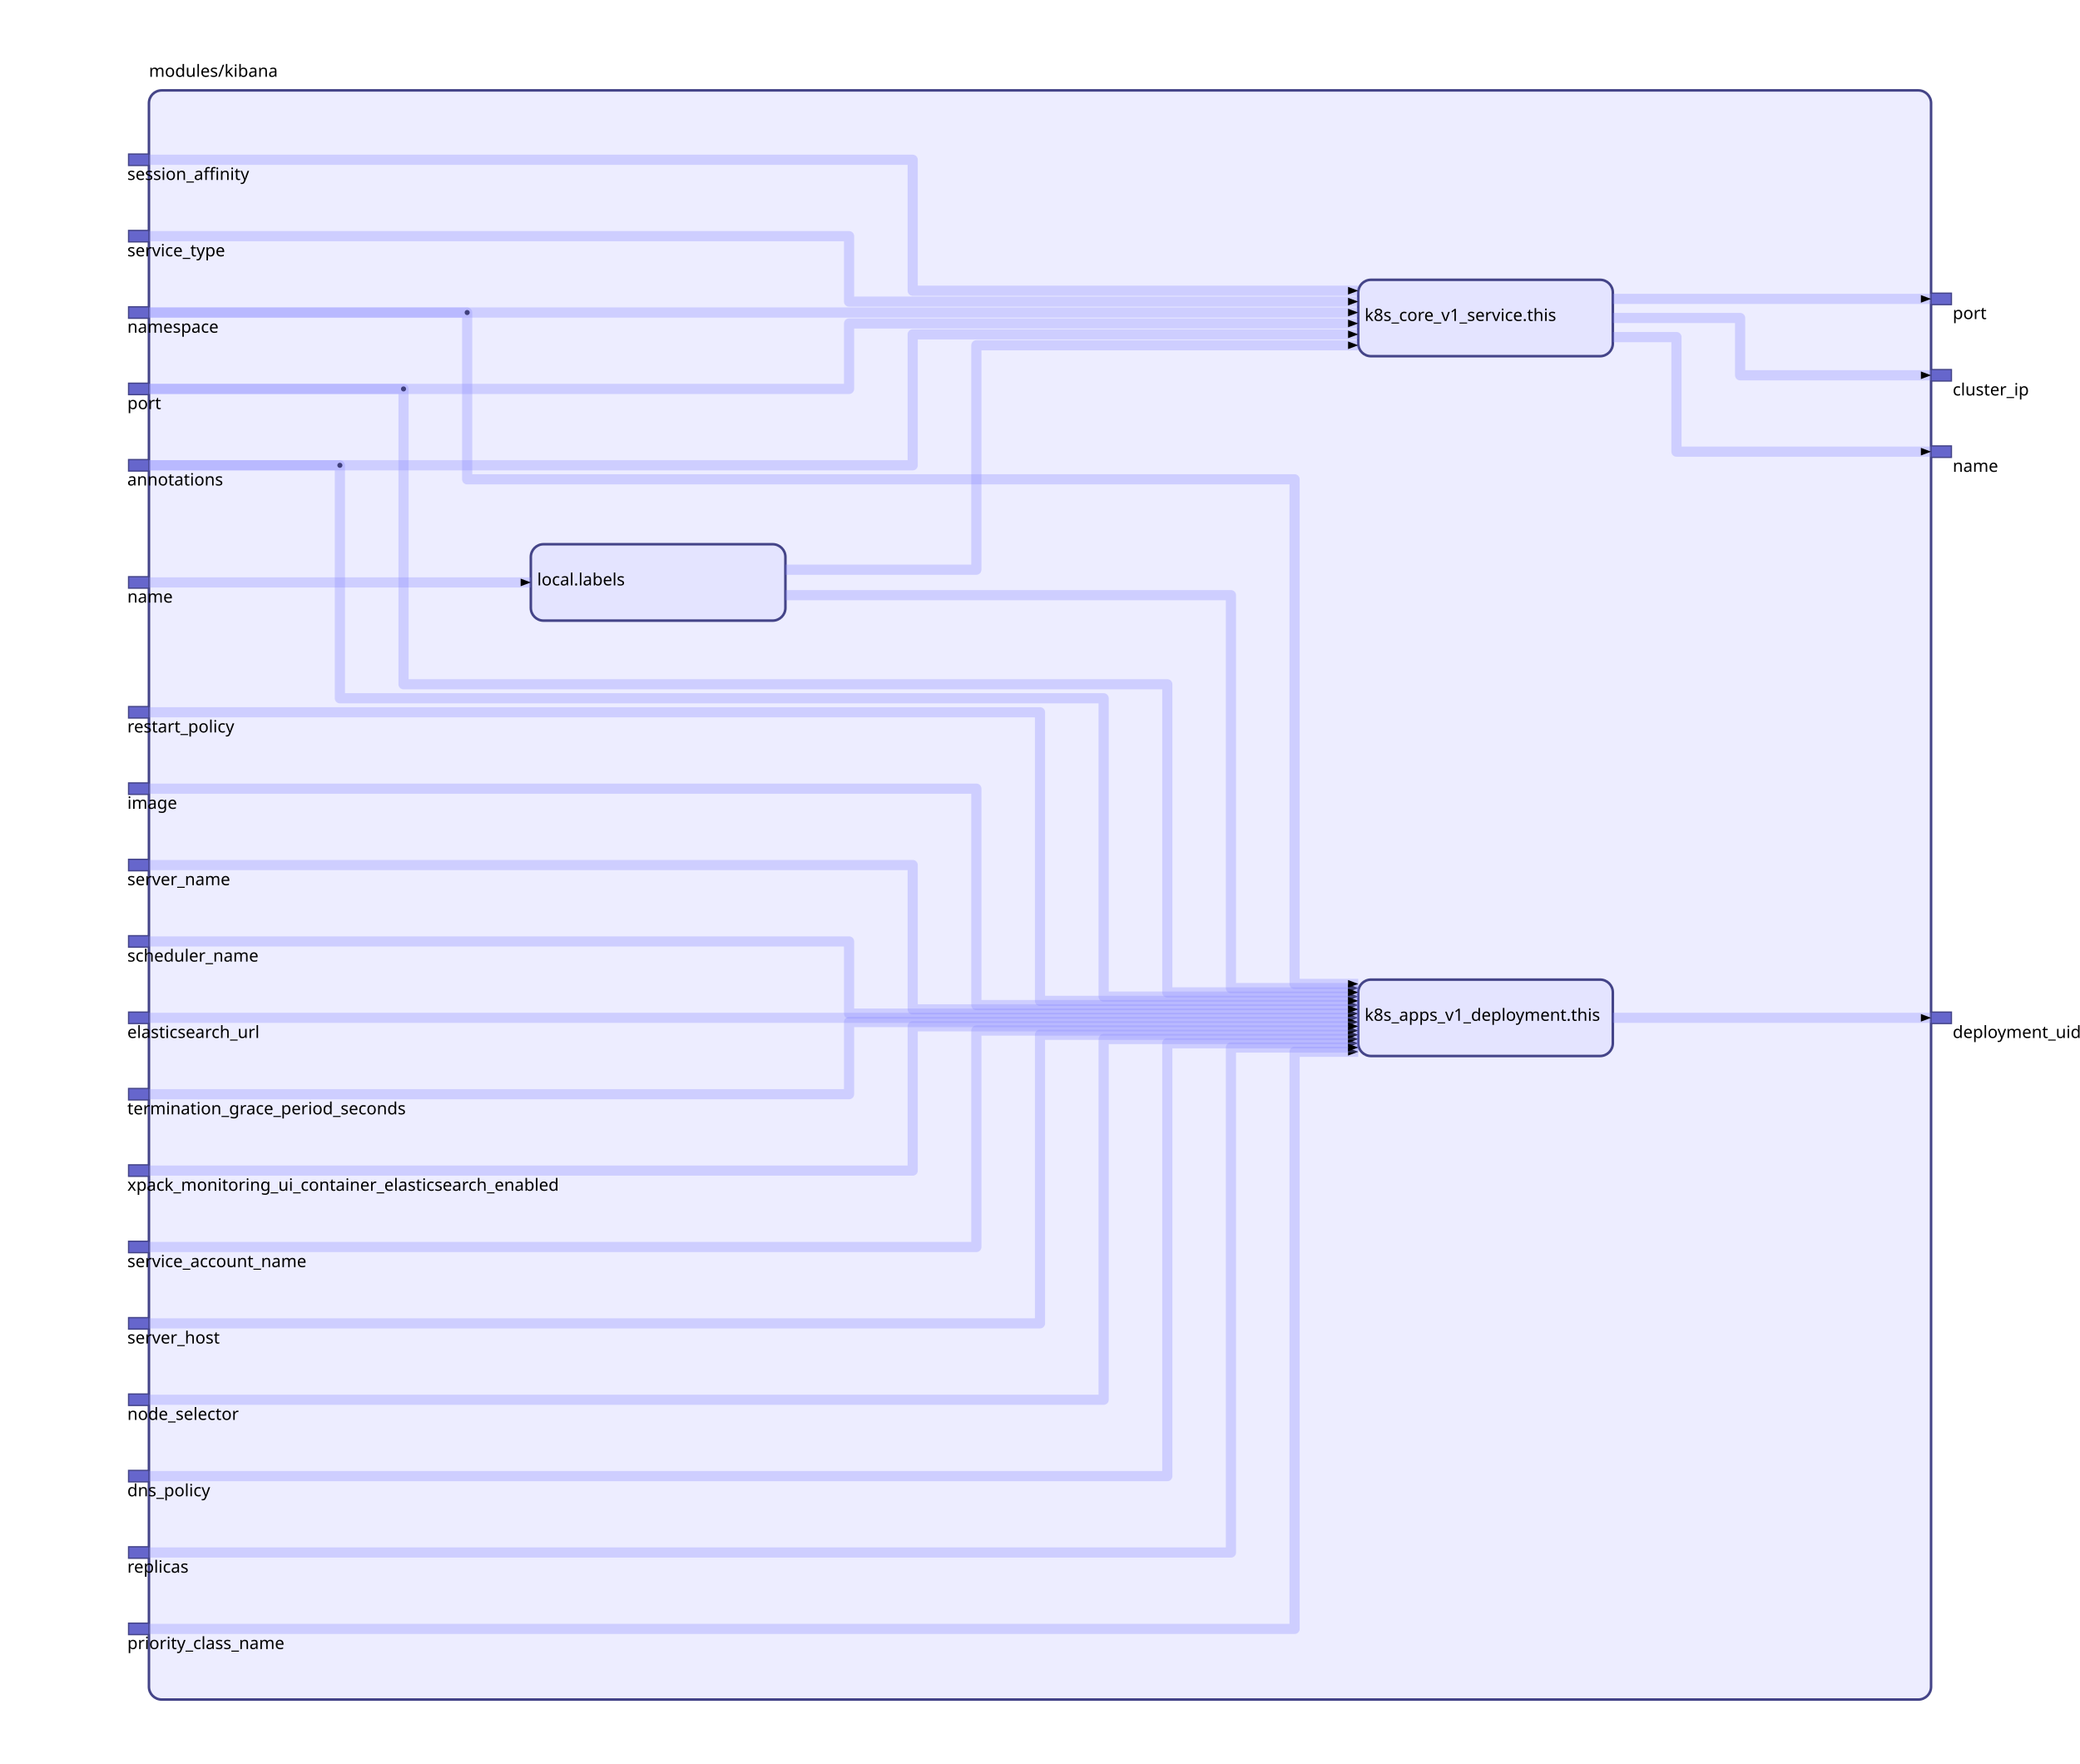
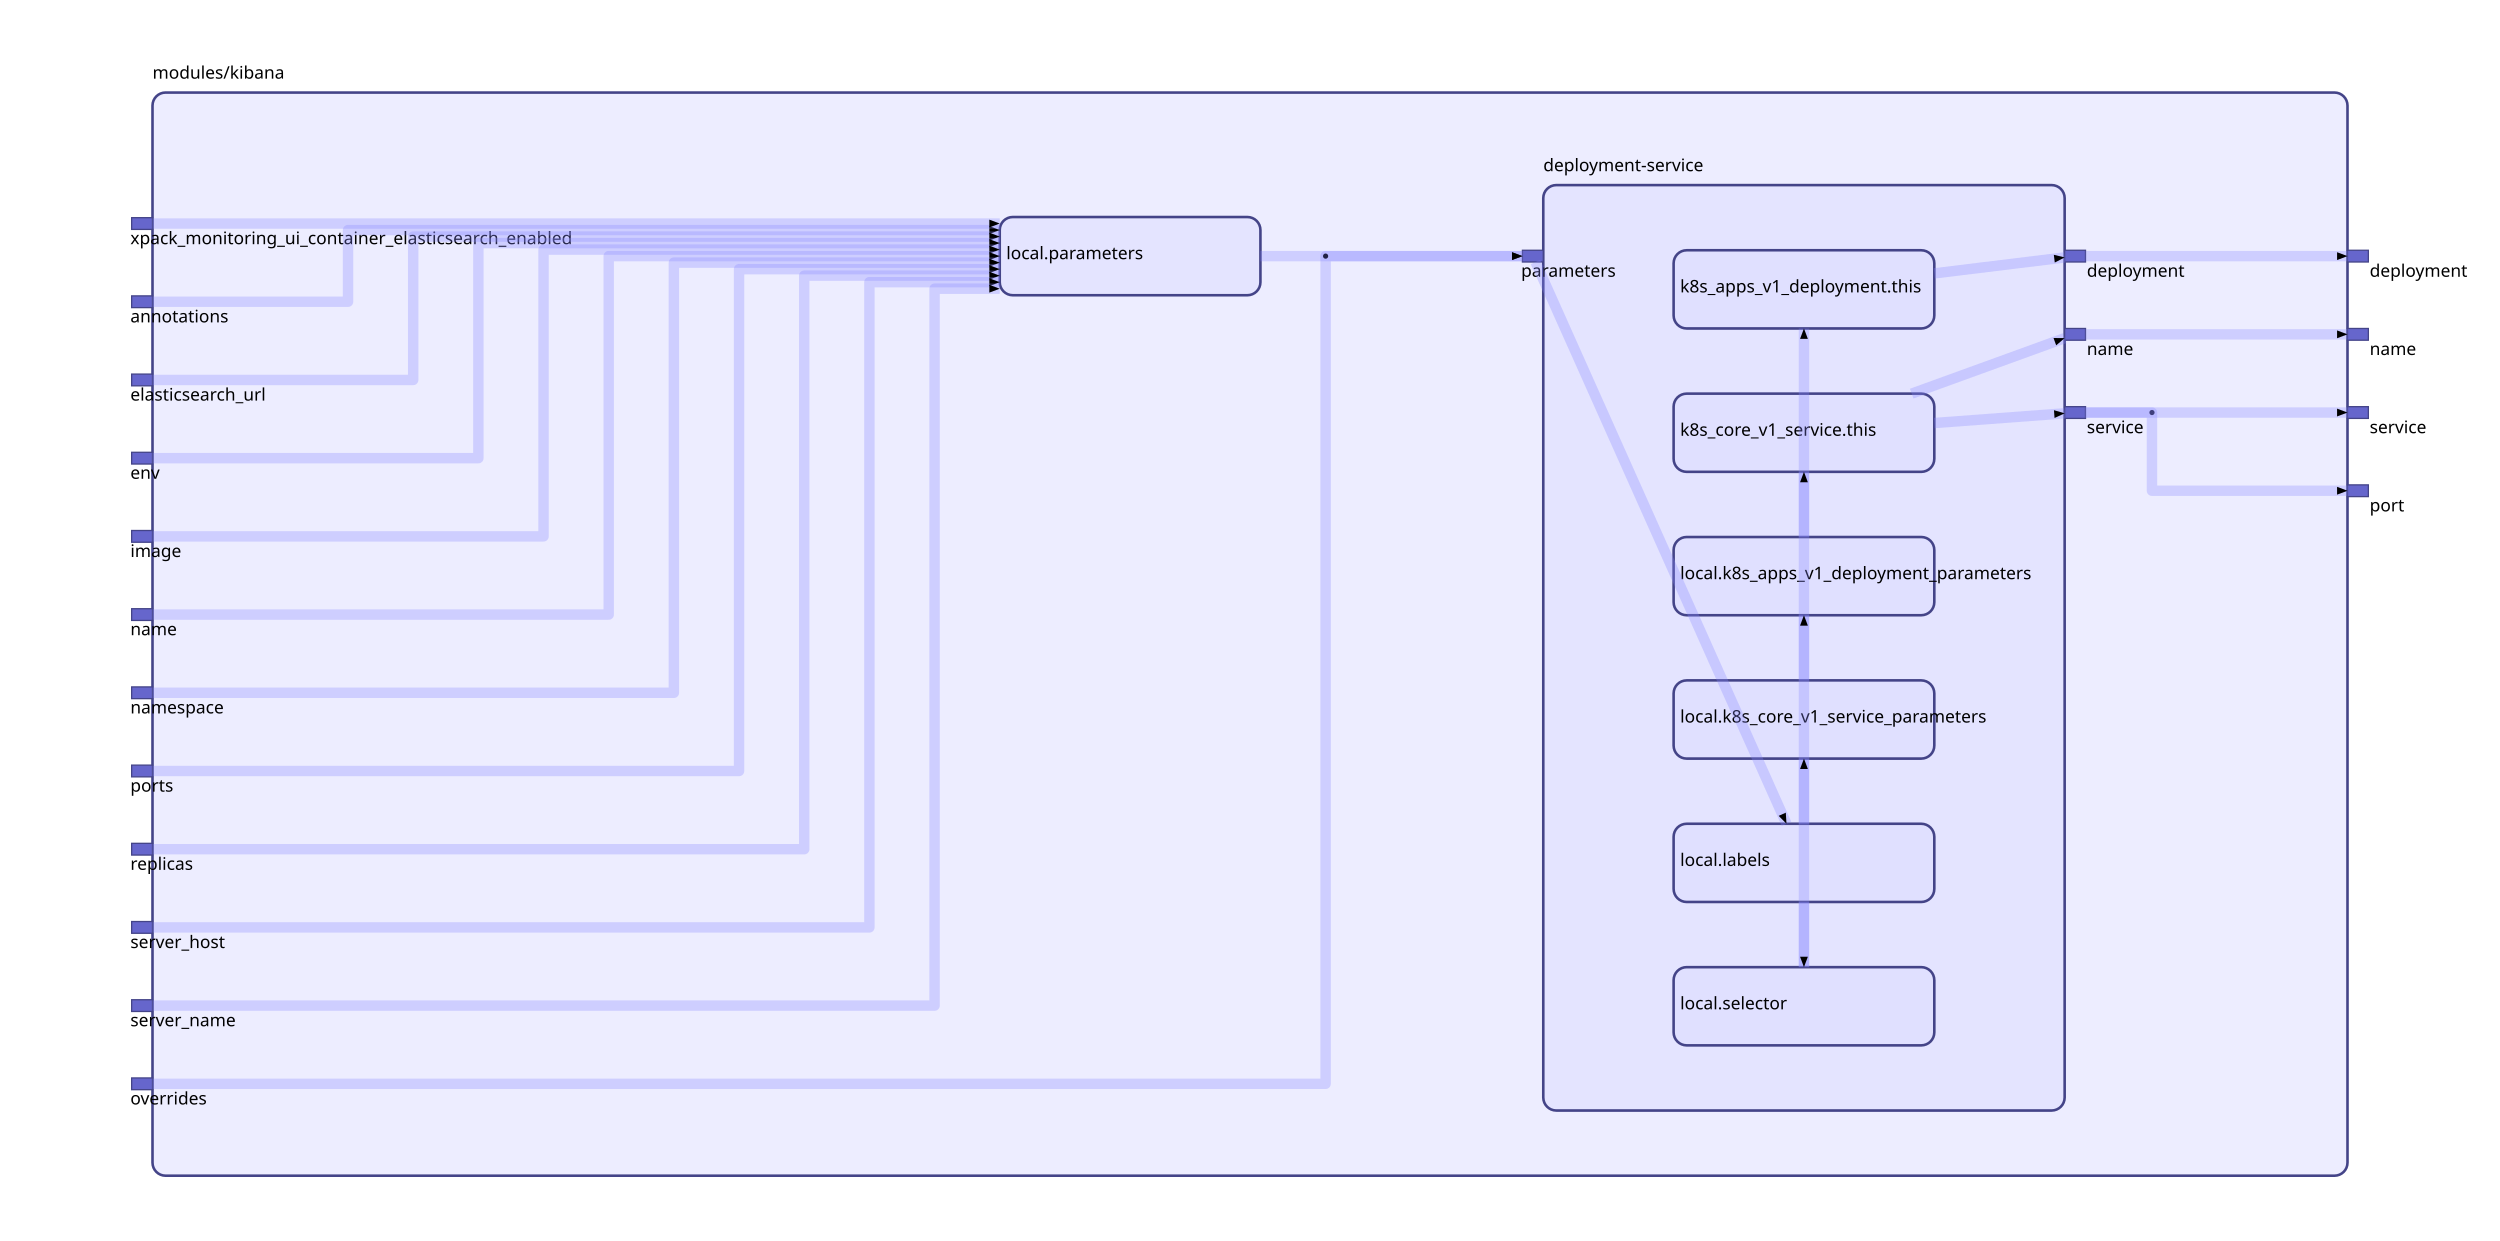
- <svg xmlns="http://www.w3.org/2000/svg" id="sprotty_1" class="sprotty-graph sprotty" tabindex="1002" viewBox="0 0 1634 1385">
+ <svg xmlns="http://www.w3.org/2000/svg" id="sprotty_1" class="sprotty-graph sprotty" tabindex="1002" viewBox="0 0 1918 952">
  <style>
.elknode {
    stroke: #448;
    stroke-width: 2;
    fill: #ddf;
    fill-opacity: 0.5;
}

.elkport {
    stroke: #448;
    stroke-width: 1;
    fill: #66c;
}

.elkedge {
    fill: none;
    stroke: #88f;
    stroke-width: 8;
    stroke-opacity: 0.3;
    pointer-events: stroke;
    stroke-linejoin: round;
}

.elkedge:hover {
    stroke: #448;
    stroke-width: 8;
    stroke-opacity: 1;
    stroke-dasharray: 16px;
    stroke-dashoffset: 32px;
    animation: stroke 0.5s linear infinite;
}

@keyframes stroke {
    to {
        stroke-dashoffset: 0;
    }
}

.elkedge.arrow {
    fill: #336;
}

.elklabel {
    stroke-width: 0;
    stroke: #000;
    fill: #000;
    font-family: sans-serif;
    font-size: 10pt;
    dominant-baseline: hanging;
}

.elklabel:hover {
    font-size: 24pt;
}

.elkjunction {
    stroke: none;
    fill: #224;
}

.selected &gt; rect {
    stroke-width: 3;
}

.mouseover {
    stroke: #88f;
}
/*
 * Copyright (C) 2017 TypeFox and others.
 *
 * Licensed under the Apache License, Version 2.0 (the "License"); you may not use this file except in compliance with the License.
 * You may obtain a copy of the License at http://www.apache.org/licenses/LICENSE-2.0
 */

.sprotty {
    padding: 0px;
    font-family: "Helvetica Neue", Helvetica, Arial, sans-serif;
}

.sprotty-hidden {
    display: block;
    position: absolute;
    width: 0px;
    height: 0px;
}

.sprotty-popup {
    font-family: "Helvetica Neue", Helvetica, Arial, sans-serif;
    position: absolute;
    background: white;
    border-radius: 5px;
    border: 1px solid;
    max-width: 400px;
    min-width: 100px;
}

.sprotty-popup &gt; div {
    margin: 10px;
}

.sprotty-popup-closed {
    display: none;
}
</style>
  <g transform="scale(1) translate(0,0)">
    <g id="sprotty_3" transform="translate(117, 71)" opacity="1">
-       <rect class="elknode" x="0" y="0" rx="10" width="1400" height="1264" />
-       <g id="sprotty_5" transform="translate(950, 698.5)" opacity="1">
+       <rect class="elknode" x="0" y="0" rx="10" width="1684" height="831" />
+       <g id="sprotty_5" transform="translate(650, 95.5)" opacity="1">
        <rect class="elknode" x="0" y="0" rx="10" width="200" height="60" />
-         <text id="sprotty_6" class="elklabel" transform="translate(5, 22) translate(0, 0)" opacity="1">k8s_apps_v1_deployment.this</text>
-       </g>
-       <g id="sprotty_7" transform="translate(950, 148.7857)" opacity="1">
-         <rect class="elknode" x="0" y="0" rx="10" width="200" height="60" />
-         <text id="sprotty_8" class="elklabel" transform="translate(5, 22) translate(0, 0)" opacity="1">k8s_core_v1_service.this</text>
-       </g>
-       <g id="sprotty_9" transform="translate(300, 356.5)" opacity="1">
-         <rect class="elknode" x="0" y="0" rx="10" width="200" height="60" />
-         <text id="sprotty_10" class="elklabel" transform="translate(5, 22) translate(0, 0)" opacity="1">local.labels</text>
-       </g>
-       <g id="sprotty_12" transform="translate(-16, 290)" opacity="1">
-         <rect class="elkport" x="0" y="0" width="16" height="9" />
-         <text id="sprotty_13" class="elklabel" transform="translate(-1, 10) translate(0, 0)" opacity="1">annotations</text>
-       </g>
-       <g id="sprotty_15" transform="translate(-16, 1084)" opacity="1">
-         <rect class="elkport" x="0" y="0" width="16" height="9" />
-         <text id="sprotty_16" class="elklabel" transform="translate(-1, 10) translate(0, 0)" opacity="1">dns_policy</text>
-       </g>
-       <g id="sprotty_18" transform="translate(-16, 724)" opacity="1">
-         <rect class="elkport" x="0" y="0" width="16" height="9" />
-         <text id="sprotty_19" class="elklabel" transform="translate(-1, 10) translate(0, 0)" opacity="1">elasticsearch_url</text>
-       </g>
-       <g id="sprotty_21" transform="translate(-16, 544)" opacity="1">
-         <rect class="elkport" x="0" y="0" width="16" height="9" />
-         <text id="sprotty_22" class="elklabel" transform="translate(-1, 10) translate(0, 0)" opacity="1">image</text>
-       </g>
-       <g id="sprotty_24" transform="translate(-16, 170)" opacity="1">
-         <rect class="elkport" x="0" y="0" width="16" height="9" />
-         <text id="sprotty_25" class="elklabel" transform="translate(-1, 10) translate(0, 0)" opacity="1">namespace</text>
-       </g>
-       <g id="sprotty_27" transform="translate(-16, 1024)" opacity="1">
-         <rect class="elkport" x="0" y="0" width="16" height="9" />
-         <text id="sprotty_28" class="elklabel" transform="translate(-1, 10) translate(0, 0)" opacity="1">node_selector</text>
-       </g>
-       <g id="sprotty_30" transform="translate(-16, 230)" opacity="1">
-         <rect class="elkport" x="0" y="0" width="16" height="9" />
-         <text id="sprotty_31" class="elklabel" transform="translate(-1, 10) translate(0, 0)" opacity="1">port</text>
-       </g>
-       <g id="sprotty_33" transform="translate(-16, 1204)" opacity="1">
-         <rect class="elkport" x="0" y="0" width="16" height="9" />
-         <text id="sprotty_34" class="elklabel" transform="translate(-1, 10) translate(0, 0)" opacity="1">priority_class_name</text>
-       </g>
-       <g id="sprotty_36" transform="translate(-16, 1144)" opacity="1">
-         <rect class="elkport" x="0" y="0" width="16" height="9" />
-         <text id="sprotty_37" class="elklabel" transform="translate(-1, 10) translate(0, 0)" opacity="1">replicas</text>
-       </g>
-       <g id="sprotty_39" transform="translate(-16, 484)" opacity="1">
-         <rect class="elkport" x="0" y="0" width="16" height="9" />
-         <text id="sprotty_40" class="elklabel" transform="translate(-1, 10) translate(0, 0)" opacity="1">restart_policy</text>
-       </g>
-       <g id="sprotty_42" transform="translate(-16, 664)" opacity="1">
-         <rect class="elkport" x="0" y="0" width="16" height="9" />
-         <text id="sprotty_43" class="elklabel" transform="translate(-1, 10) translate(0, 0)" opacity="1">scheduler_name</text>
-       </g>
-       <g id="sprotty_45" transform="translate(-16, 964)" opacity="1">
+         <text id="sprotty_6" class="elklabel" transform="translate(5, 22) translate(0, 0)" opacity="1">local.parameters</text>
+       </g>
+       <g id="sprotty_7" transform="translate(1067, 71)" opacity="1">
+         <rect class="elknode" x="0" y="0" rx="10" width="400" height="710" />
+         <g id="sprotty_9" transform="translate(100, 50)" opacity="1">
+           <rect class="elknode" x="0" y="0" rx="10" width="200" height="60" />
+           <text id="sprotty_10" class="elklabel" transform="translate(5, 22) translate(0, 0)" opacity="1">k8s_apps_v1_deployment.this</text>
+         </g>
+         <g id="sprotty_11" transform="translate(100, 160)" opacity="1">
+           <rect class="elknode" x="0" y="0" rx="10" width="200" height="60" />
+           <text id="sprotty_12" class="elklabel" transform="translate(5, 22) translate(0, 0)" opacity="1">k8s_core_v1_service.this</text>
+         </g>
+         <g id="sprotty_13" transform="translate(100, 270)" opacity="1">
+           <rect class="elknode" x="0" y="0" rx="10" width="200" height="60" />
+           <text id="sprotty_14" class="elklabel" transform="translate(5, 22) translate(0, 0)" opacity="1">local.k8s_apps_v1_deployment_parameters</text>
+         </g>
+         <g id="sprotty_15" transform="translate(100, 380)" opacity="1">
+           <rect class="elknode" x="0" y="0" rx="10" width="200" height="60" />
+           <text id="sprotty_16" class="elklabel" transform="translate(5, 22) translate(0, 0)" opacity="1">local.k8s_core_v1_service_parameters</text>
+         </g>
+         <g id="sprotty_17" transform="translate(100, 490)" opacity="1">
+           <rect class="elknode" x="0" y="0" rx="10" width="200" height="60" />
+           <text id="sprotty_18" class="elklabel" transform="translate(5, 22) translate(0, 0)" opacity="1">local.labels</text>
+         </g>
+         <g id="sprotty_19" transform="translate(100, 600)" opacity="1">
+           <rect class="elknode" x="0" y="0" rx="10" width="200" height="60" />
+           <text id="sprotty_20" class="elklabel" transform="translate(5, 22) translate(0, 0)" opacity="1">local.selector</text>
+         </g>
+         <g id="sprotty_58" transform="translate(-16, 50)" opacity="1">
+           <rect class="elkport" x="0" y="0" width="16" height="9" />
+           <text id="sprotty_59" class="elklabel" transform="translate(-1, 10) translate(0, 0)" opacity="1">parameters</text>
+         </g>
+         <g id="sprotty_62" transform="translate(400, 50)" opacity="1">
+           <rect class="elkport" x="0" y="0" width="16" height="9" />
+           <text id="sprotty_63" class="elklabel" transform="translate(17, 10) translate(0, 0)" opacity="1">deployment</text>
+         </g>
+         <g id="sprotty_65" transform="translate(400, 110)" opacity="1">
+           <rect class="elkport" x="0" y="0" width="16" height="9" />
+           <text id="sprotty_66" class="elklabel" transform="translate(17, 10) translate(0, 0)" opacity="1">name</text>
+         </g>
+         <g id="sprotty_68" transform="translate(400, 170)" opacity="1">
+           <rect class="elkport" x="0" y="0" width="16" height="9" />
+           <text id="sprotty_69" class="elklabel" transform="translate(17, 10) translate(0, 0)" opacity="1">service</text>
+         </g>
+         <text id="sprotty_8" class="elklabel" transform="translate(0, -21) translate(0, 0)" opacity="1">deployment-service</text>
+       </g>
+       <g id="sprotty_21" transform="translate(-16, 156)" opacity="1">
+         <rect class="elkport" x="0" y="0" width="16" height="9" />
+         <text id="sprotty_22" class="elklabel" transform="translate(-1, 10) translate(0, 0)" opacity="1">annotations</text>
+       </g>
+       <g id="sprotty_24" transform="translate(-16, 216)" opacity="1">
+         <rect class="elkport" x="0" y="0" width="16" height="9" />
+         <text id="sprotty_25" class="elklabel" transform="translate(-1, 10) translate(0, 0)" opacity="1">elasticsearch_url</text>
+       </g>
+       <g id="sprotty_27" transform="translate(-16, 276)" opacity="1">
+         <rect class="elkport" x="0" y="0" width="16" height="9" />
+         <text id="sprotty_28" class="elklabel" transform="translate(-1, 10) translate(0, 0)" opacity="1">env</text>
+       </g>
+       <g id="sprotty_30" transform="translate(-16, 336)" opacity="1">
+         <rect class="elkport" x="0" y="0" width="16" height="9" />
+         <text id="sprotty_31" class="elklabel" transform="translate(-1, 10) translate(0, 0)" opacity="1">image</text>
+       </g>
+       <g id="sprotty_33" transform="translate(-16, 396)" opacity="1">
+         <rect class="elkport" x="0" y="0" width="16" height="9" />
+         <text id="sprotty_34" class="elklabel" transform="translate(-1, 10) translate(0, 0)" opacity="1">name</text>
+       </g>
+       <g id="sprotty_36" transform="translate(-16, 456)" opacity="1">
+         <rect class="elkport" x="0" y="0" width="16" height="9" />
+         <text id="sprotty_37" class="elklabel" transform="translate(-1, 10) translate(0, 0)" opacity="1">namespace</text>
+       </g>
+       <g id="sprotty_39" transform="translate(-16, 516)" opacity="1">
+         <rect class="elkport" x="0" y="0" width="16" height="9" />
+         <text id="sprotty_40" class="elklabel" transform="translate(-1, 10) translate(0, 0)" opacity="1">ports</text>
+       </g>
+       <g id="sprotty_42" transform="translate(-16, 576)" opacity="1">
+         <rect class="elkport" x="0" y="0" width="16" height="9" />
+         <text id="sprotty_43" class="elklabel" transform="translate(-1, 10) translate(0, 0)" opacity="1">replicas</text>
+       </g>
+       <g id="sprotty_45" transform="translate(-16, 636)" opacity="1">
        <rect class="elkport" x="0" y="0" width="16" height="9" />
        <text id="sprotty_46" class="elklabel" transform="translate(-1, 10) translate(0, 0)" opacity="1">server_host</text>
      </g>
-       <g id="sprotty_48" transform="translate(-16, 604)" opacity="1">
+       <g id="sprotty_48" transform="translate(-16, 696)" opacity="1">
        <rect class="elkport" x="0" y="0" width="16" height="9" />
        <text id="sprotty_49" class="elklabel" transform="translate(-1, 10) translate(0, 0)" opacity="1">server_name</text>
      </g>
-       <g id="sprotty_51" transform="translate(-16, 904)" opacity="1">
-         <rect class="elkport" x="0" y="0" width="16" height="9" />
-         <text id="sprotty_52" class="elklabel" transform="translate(-1, 10) translate(0, 0)" opacity="1">service_account_name</text>
-       </g>
-       <g id="sprotty_54" transform="translate(-16, 784)" opacity="1">
-         <rect class="elkport" x="0" y="0" width="16" height="9" />
-         <text id="sprotty_55" class="elklabel" transform="translate(-1, 10) translate(0, 0)" opacity="1">termination_grace_period_seconds</text>
-       </g>
-       <g id="sprotty_57" transform="translate(-16, 844)" opacity="1">
-         <rect class="elkport" x="0" y="0" width="16" height="9" />
-         <text id="sprotty_58" class="elklabel" transform="translate(-1, 10) translate(0, 0)" opacity="1">xpack_monitoring_ui_container_elasticsearch_enabled</text>
-       </g>
-       <g id="sprotty_64" transform="translate(-16, 110)" opacity="1">
-         <rect class="elkport" x="0" y="0" width="16" height="9" />
-         <text id="sprotty_65" class="elklabel" transform="translate(-1, 10) translate(0, 0)" opacity="1">service_type</text>
-       </g>
-       <g id="sprotty_67" transform="translate(-16, 50)" opacity="1">
-         <rect class="elkport" x="0" y="0" width="16" height="9" />
-         <text id="sprotty_68" class="elklabel" transform="translate(-1, 10) translate(0, 0)" opacity="1">session_affinity</text>
-       </g>
-       <g id="sprotty_70" transform="translate(-16, 382)" opacity="1">
-         <rect class="elkport" x="0" y="0" width="16" height="9" />
-         <text id="sprotty_71" class="elklabel" transform="translate(-1, 10) translate(0, 0)" opacity="1">name</text>
-       </g>
-       <g id="sprotty_73" transform="translate(1400, 219.2857)" opacity="1">
-         <rect class="elkport" x="0" y="0" width="16" height="9" />
-         <text id="sprotty_74" class="elklabel" transform="translate(17, 10) translate(0, 0)" opacity="1">cluster_ip</text>
-       </g>
-       <g id="sprotty_76" transform="translate(1400, 724)" opacity="1">
-         <rect class="elkport" x="0" y="0" width="16" height="9" />
-         <text id="sprotty_77" class="elklabel" transform="translate(17, 10) translate(0, 0)" opacity="1">deployment_uid</text>
-       </g>
-       <g id="sprotty_79" transform="translate(1400, 279.2857)" opacity="1">
-         <rect class="elkport" x="0" y="0" width="16" height="9" />
-         <text id="sprotty_80" class="elklabel" transform="translate(17, 10) translate(0, 0)" opacity="1">name</text>
-       </g>
-       <g id="sprotty_82" transform="translate(1400, 159.2857)" opacity="1">
-         <rect class="elkport" x="0" y="0" width="16" height="9" />
-         <text id="sprotty_83" class="elklabel" transform="translate(17, 10) translate(0, 0)" opacity="1">port</text>
+       <g id="sprotty_51" transform="translate(-16, 96)" opacity="1">
+         <rect class="elkport" x="0" y="0" width="16" height="9" />
+         <text id="sprotty_52" class="elklabel" transform="translate(-1, 10) translate(0, 0)" opacity="1">xpack_monitoring_ui_container_elasticsearch_enabled</text>
+       </g>
+       <g id="sprotty_72" transform="translate(-16, 756)" opacity="1">
+         <rect class="elkport" x="0" y="0" width="16" height="9" />
+         <text id="sprotty_73" class="elklabel" transform="translate(-1, 10) translate(0, 0)" opacity="1">overrides</text>
+       </g>
+       <g id="sprotty_75" transform="translate(1684, 121)" opacity="1">
+         <rect class="elkport" x="0" y="0" width="16" height="9" />
+         <text id="sprotty_76" class="elklabel" transform="translate(17, 10) translate(0, 0)" opacity="1">deployment</text>
+       </g>
+       <g id="sprotty_78" transform="translate(1684, 181)" opacity="1">
+         <rect class="elkport" x="0" y="0" width="16" height="9" />
+         <text id="sprotty_79" class="elklabel" transform="translate(17, 10) translate(0, 0)" opacity="1">name</text>
+       </g>
+       <g id="sprotty_81" transform="translate(1684, 301)" opacity="1">
+         <rect class="elkport" x="0" y="0" width="16" height="9" />
+         <text id="sprotty_82" class="elklabel" transform="translate(17, 10) translate(0, 0)" opacity="1">port</text>
+       </g>
+       <g id="sprotty_84" transform="translate(1684, 241)" opacity="1">
+         <rect class="elkport" x="0" y="0" width="16" height="9" />
+         <text id="sprotty_85" class="elklabel" transform="translate(17, 10) translate(0, 0)" opacity="1">service</text>
      </g>
      <text id="sprotty_4" class="elklabel" transform="translate(0, -21) translate(0, 0)" opacity="1">modules/kibana</text>
-       <g id="sprotty_11" class="sprotty-edge" opacity="1">
-         <path class="elkedge" d="M 500,396.5 L 850,396.5 L 850,705.167 L 950,705.167" />
-         <path class="edge arrow" d="M 0,0 L 8,-3 L 8,3 Z" transform="rotate(180 950 705.1667) translate(950 705.1667)" />
-       </g>
-       <g id="sprotty_14" class="sprotty-edge" opacity="1">
-         <path class="elkedge" d="M 0,294.5 L 150,294.5 L 150,477.5 L 750,477.5 L 750,711.833 L 950,711.833" />
-         <path class="edge arrow" d="M 0,0 L 8,-3 L 8,3 Z" transform="rotate(180 950 711.8333) translate(950 711.8333)" />
-         <g id="sprotty_14_j0" transform="translate(150, 294.5)" opacity="1">
+       <g id="sprotty_23" class="sprotty-edge" opacity="1">
+         <path class="elkedge" d="M 0,160.5 L 150,160.5 L 150,105.5 L 650,105.5" />
+         <path class="edge arrow" d="M 0,0 L 8,-3 L 8,3 Z" transform="rotate(180 650 105.5) translate(650 105.5)" />
+       </g>
+       <g id="sprotty_26" class="sprotty-edge" opacity="1">
+         <path class="elkedge" d="M 0,220.5 L 200,220.5 L 200,110.5 L 650,110.5" />
+         <path class="edge arrow" d="M 0,0 L 8,-3 L 8,3 Z" transform="rotate(180 650 110.5) translate(650 110.5)" />
+       </g>
+       <g id="sprotty_29" class="sprotty-edge" opacity="1">
+         <path class="elkedge" d="M 0,280.5 L 250,280.5 L 250,115.5 L 650,115.5" />
+         <path class="edge arrow" d="M 0,0 L 8,-3 L 8,3 Z" transform="rotate(180 650 115.5) translate(650 115.5)" />
+       </g>
+       <g id="sprotty_32" class="sprotty-edge" opacity="1">
+         <path class="elkedge" d="M 0,340.5 L 300,340.5 L 300,120.5 L 650,120.5" />
+         <path class="edge arrow" d="M 0,0 L 8,-3 L 8,3 Z" transform="rotate(180 650 120.5) translate(650 120.5)" />
+       </g>
+       <g id="sprotty_35" class="sprotty-edge" opacity="1">
+         <path class="elkedge" d="M 0,400.5 L 350,400.5 L 350,125.5 L 650,125.5" />
+         <path class="edge arrow" d="M 0,0 L 8,-3 L 8,3 Z" transform="rotate(180 650 125.5) translate(650 125.5)" />
+       </g>
+       <g id="sprotty_38" class="sprotty-edge" opacity="1">
+         <path class="elkedge" d="M 0,460.5 L 400,460.5 L 400,130.5 L 650,130.5" />
+         <path class="edge arrow" d="M 0,0 L 8,-3 L 8,3 Z" transform="rotate(180 650 130.5) translate(650 130.5)" />
+       </g>
+       <g id="sprotty_41" class="sprotty-edge" opacity="1">
+         <path class="elkedge" d="M 0,520.5 L 450,520.5 L 450,135.5 L 650,135.5" />
+         <path class="edge arrow" d="M 0,0 L 8,-3 L 8,3 Z" transform="rotate(180 650 135.5) translate(650 135.5)" />
+       </g>
+       <g id="sprotty_44" class="sprotty-edge" opacity="1">
+         <path class="elkedge" d="M 0,580.5 L 500,580.5 L 500,140.5 L 650,140.5" />
+         <path class="edge arrow" d="M 0,0 L 8,-3 L 8,3 Z" transform="rotate(180 650 140.5) translate(650 140.5)" />
+       </g>
+       <g id="sprotty_47" class="sprotty-edge" opacity="1">
+         <path class="elkedge" d="M 0,640.5 L 550,640.5 L 550,145.5 L 650,145.5" />
+         <path class="edge arrow" d="M 0,0 L 8,-3 L 8,3 Z" transform="rotate(180 650 145.5) translate(650 145.5)" />
+       </g>
+       <g id="sprotty_50" class="sprotty-edge" opacity="1">
+         <path class="elkedge" d="M 0,700.5 L 600,700.5 L 600,150.5 L 650,150.5" />
+         <path class="edge arrow" d="M 0,0 L 8,-3 L 8,3 Z" transform="rotate(180 650 150.5) translate(650 150.5)" />
+       </g>
+       <g id="sprotty_53" class="sprotty-edge" opacity="1">
+         <path class="elkedge" d="M 0,100.5 L 650,100.5" />
+         <path class="edge arrow" d="M 0,0 L 8,-3 L 8,3 Z" transform="rotate(180 650 100.5) translate(650 100.5)" />
+       </g>
+       <g id="sprotty_54" class="sprotty-edge" opacity="1">
+         <path class="elkedge" d="M 1267,341 L 1267,181" />
+         <path class="edge arrow" d="M 0,0 L 8,-3 L 8,3 Z" transform="rotate(90 1267 181) translate(1267 181)" />
+       </g>
+       <g id="sprotty_55" class="sprotty-edge" opacity="1">
+         <path class="elkedge" d="M 1267,451 L 1267,291" />
+         <path class="edge arrow" d="M 0,0 L 8,-3 L 8,3 Z" transform="rotate(90 1267 291) translate(1267 291)" />
+       </g>
+       <g id="sprotty_56" class="sprotty-edge" opacity="1">
+         <path class="elkedge" d="M 1267,671 L 1267,401" />
+         <path class="edge arrow" d="M 0,0 L 8,-3 L 8,3 Z" transform="rotate(90 1267 401) translate(1267 401)" />
+       </g>
+       <g id="sprotty_57" class="sprotty-edge" opacity="1">
+         <path class="elkedge" d="M 1267,561 L 1267,511" />
+         <path class="edge arrow" d="M 0,0 L 8,-3 L 8,3 Z" transform="rotate(90 1267 511) translate(1267 511)" />
+       </g>
+       <g id="sprotty_60" class="sprotty-edge" opacity="1">
+         <path class="elkedge" d="M 1061.011,130 L 1253.595,561" />
+         <path class="edge arrow" d="M 0,0 L 8,-3 L 8,3 Z" transform="rotate(-114.0766 1253.595 561) translate(1253.595 561)" />
+       </g>
+       <g id="sprotty_61" class="sprotty-edge" opacity="1">
+         <path class="elkedge" d="M 1267,621 L 1267,671" />
+         <path class="edge arrow" d="M 0,0 L 8,-3 L 8,3 Z" transform="rotate(-90 1267 671) translate(1267 671)" />
+       </g>
+       <g id="sprotty_64" class="sprotty-edge" opacity="1">
+         <path class="elkedge" d="M 1367,138.74 L 1467,126.481" />
+         <path class="edge arrow" d="M 0,0 L 8,-3 L 8,3 Z" transform="rotate(173.0106 1467 126.4808) translate(1467 126.4808)" />
+       </g>
+       <g id="sprotty_67" class="sprotty-edge" opacity="1">
+         <path class="elkedge" d="M 1349.649,231 L 1467,188.404" />
+         <path class="edge arrow" d="M 0,0 L 8,-3 L 8,3 Z" transform="rotate(160.0501 1467 188.4038) translate(1467 188.4038)" />
+       </g>
+       <g id="sprotty_70" class="sprotty-edge" opacity="1">
+         <path class="elkedge" d="M 1367,253.548 L 1467,246.096" />
+         <path class="edge arrow" d="M 0,0 L 8,-3 L 8,3 Z" transform="rotate(175.7382 1467 246.0962) translate(1467 246.0962)" />
+       </g>
+       <g id="sprotty_71" class="sprotty-edge" opacity="1">
+         <path class="elkedge" d="M 850,125.5 L 1051,125.5" />
+         <path class="edge arrow" d="M 0,0 L 8,-3 L 8,3 Z" transform="rotate(180 1051 125.5) translate(1051 125.5)" />
+       </g>
+       <g id="sprotty_74" class="sprotty-edge" opacity="1">
+         <path class="elkedge" d="M 0,760.5 L 900,760.5 L 900,125.5 L 1051,125.5" />
+         <path class="edge arrow" d="M 0,0 L 8,-3 L 8,3 Z" transform="rotate(180 1051 125.5) translate(1051 125.5)" />
+         <g id="sprotty_74_j0" transform="translate(900, 125.5)" opacity="1">
          <circle class="elkjunction" r="2" />
        </g>
      </g>
-       <g id="sprotty_17" class="sprotty-edge" opacity="1">
-         <path class="elkedge" d="M 0,1088.5 L 800,1088.5 L 800,748.5 L 950,748.5" />
-         <path class="edge arrow" d="M 0,0 L 8,-3 L 8,3 Z" transform="rotate(180 950 748.5) translate(950 748.5)" />
-       </g>
-       <g id="sprotty_20" class="sprotty-edge" opacity="1">
-         <path class="elkedge" d="M 0,728.5 L 950,728.5" />
-         <path class="edge arrow" d="M 0,0 L 8,-3 L 8,3 Z" transform="rotate(180 950 728.5) translate(950 728.5)" />
-       </g>
-       <g id="sprotty_23" class="sprotty-edge" opacity="1">
-         <path class="elkedge" d="M 0,548.5 L 650,548.5 L 650,718.5 L 950,718.5" />
-         <path class="edge arrow" d="M 0,0 L 8,-3 L 8,3 Z" transform="rotate(180 950 718.5) translate(950 718.5)" />
-       </g>
-       <g id="sprotty_26" class="sprotty-edge" opacity="1">
-         <path class="elkedge" d="M 0,174.5 L 250,174.5 L 250,305.5 L 900,305.5 L 900,701.833 L 950,701.833" />
-         <path class="edge arrow" d="M 0,0 L 8,-3 L 8,3 Z" transform="rotate(180 950 701.8333) translate(950 701.8333)" />
-         <g id="sprotty_26_j0" transform="translate(250, 174.5)" opacity="1">
+       <g id="sprotty_77" class="sprotty-edge" opacity="1">
+         <path class="elkedge" d="M 1483,125.5 L 1684,125.5" />
+         <path class="edge arrow" d="M 0,0 L 8,-3 L 8,3 Z" transform="rotate(180 1684 125.5) translate(1684 125.5)" />
+       </g>
+       <g id="sprotty_80" class="sprotty-edge" opacity="1">
+         <path class="elkedge" d="M 1483,185.5 L 1684,185.5" />
+         <path class="edge arrow" d="M 0,0 L 8,-3 L 8,3 Z" transform="rotate(180 1684 185.5) translate(1684 185.5)" />
+       </g>
+       <g id="sprotty_83" class="sprotty-edge" opacity="1">
+         <path class="elkedge" d="M 1483,245.5 L 1534,245.5 L 1534,305.5 L 1684,305.5" />
+         <path class="edge arrow" d="M 0,0 L 8,-3 L 8,3 Z" transform="rotate(180 1684 305.5) translate(1684 305.5)" />
+         <g id="sprotty_83_j0" transform="translate(1534, 245.5)" opacity="1">
          <circle class="elkjunction" r="2" />
        </g>
      </g>
-       <g id="sprotty_29" class="sprotty-edge" opacity="1">
-         <path class="elkedge" d="M 0,1028.5 L 750,1028.5 L 750,745.167 L 950,745.167" />
-         <path class="edge arrow" d="M 0,0 L 8,-3 L 8,3 Z" transform="rotate(180 950 745.1667) translate(950 745.1667)" />
-       </g>
-       <g id="sprotty_32" class="sprotty-edge" opacity="1">
-         <path class="elkedge" d="M 0,234.5 L 200,234.5 L 200,466.5 L 800,466.5 L 800,708.5 L 950,708.5" />
-         <path class="edge arrow" d="M 0,0 L 8,-3 L 8,3 Z" transform="rotate(180 950 708.5) translate(950 708.5)" />
-         <g id="sprotty_32_j0" transform="translate(200, 234.5)" opacity="1">
-           <circle class="elkjunction" r="2" />
-         </g>
-       </g>
-       <g id="sprotty_35" class="sprotty-edge" opacity="1">
-         <path class="elkedge" d="M 0,1208.5 L 900,1208.5 L 900,755.167 L 950,755.167" />
-         <path class="edge arrow" d="M 0,0 L 8,-3 L 8,3 Z" transform="rotate(180 950 755.1667) translate(950 755.1667)" />
-       </g>
-       <g id="sprotty_38" class="sprotty-edge" opacity="1">
-         <path class="elkedge" d="M 0,1148.5 L 850,1148.5 L 850,751.833 L 950,751.833" />
-         <path class="edge arrow" d="M 0,0 L 8,-3 L 8,3 Z" transform="rotate(180 950 751.8333) translate(950 751.8333)" />
-       </g>
-       <g id="sprotty_41" class="sprotty-edge" opacity="1">
-         <path class="elkedge" d="M 0,488.5 L 700,488.5 L 700,715.167 L 950,715.167" />
-         <path class="edge arrow" d="M 0,0 L 8,-3 L 8,3 Z" transform="rotate(180 950 715.1667) translate(950 715.1667)" />
-       </g>
-       <g id="sprotty_44" class="sprotty-edge" opacity="1">
-         <path class="elkedge" d="M 0,668.5 L 550,668.5 L 550,725.167 L 950,725.167" />
-         <path class="edge arrow" d="M 0,0 L 8,-3 L 8,3 Z" transform="rotate(180 950 725.1667) translate(950 725.1667)" />
-       </g>
-       <g id="sprotty_47" class="sprotty-edge" opacity="1">
-         <path class="elkedge" d="M 0,968.5 L 700,968.5 L 700,741.833 L 950,741.833" />
-         <path class="edge arrow" d="M 0,0 L 8,-3 L 8,3 Z" transform="rotate(180 950 741.8333) translate(950 741.8333)" />
-       </g>
-       <g id="sprotty_50" class="sprotty-edge" opacity="1">
-         <path class="elkedge" d="M 0,608.5 L 600,608.5 L 600,721.833 L 950,721.833" />
-         <path class="edge arrow" d="M 0,0 L 8,-3 L 8,3 Z" transform="rotate(180 950 721.8333) translate(950 721.8333)" />
-       </g>
-       <g id="sprotty_53" class="sprotty-edge" opacity="1">
-         <path class="elkedge" d="M 0,908.5 L 650,908.5 L 650,738.5 L 950,738.5" />
-         <path class="edge arrow" d="M 0,0 L 8,-3 L 8,3 Z" transform="rotate(180 950 738.5) translate(950 738.5)" />
-       </g>
-       <g id="sprotty_56" class="sprotty-edge" opacity="1">
-         <path class="elkedge" d="M 0,788.5 L 550,788.5 L 550,731.833 L 950,731.833" />
-         <path class="edge arrow" d="M 0,0 L 8,-3 L 8,3 Z" transform="rotate(180 950 731.8333) translate(950 731.8333)" />
-       </g>
-       <g id="sprotty_59" class="sprotty-edge" opacity="1">
-         <path class="elkedge" d="M 0,848.5 L 600,848.5 L 600,735.167 L 950,735.167" />
-         <path class="edge arrow" d="M 0,0 L 8,-3 L 8,3 Z" transform="rotate(180 950 735.1667) translate(950 735.1667)" />
-       </g>
-       <g id="sprotty_60" class="sprotty-edge" opacity="1">
-         <path class="elkedge" d="M 500,376.5 L 650,376.5 L 650,200.214 L 950,200.214" />
-         <path class="edge arrow" d="M 0,0 L 8,-3 L 8,3 Z" transform="rotate(180 950 200.2143) translate(950 200.2143)" />
-       </g>
-       <g id="sprotty_61" class="sprotty-edge" opacity="1">
-         <path class="elkedge" d="M 0,294.5 L 600,294.5 L 600,191.643 L 950,191.643" />
-         <path class="edge arrow" d="M 0,0 L 8,-3 L 8,3 Z" transform="rotate(180 950 191.6429) translate(950 191.6429)" />
-       </g>
-       <g id="sprotty_62" class="sprotty-edge" opacity="1">
-         <path class="elkedge" d="M 0,174.5 L 950,174.5" />
-         <path class="edge arrow" d="M 0,0 L 8,-3 L 8,3 Z" transform="rotate(180 950 174.5) translate(950 174.5)" />
-       </g>
-       <g id="sprotty_63" class="sprotty-edge" opacity="1">
-         <path class="elkedge" d="M 0,234.5 L 550,234.5 L 550,183.071 L 950,183.071" />
-         <path class="edge arrow" d="M 0,0 L 8,-3 L 8,3 Z" transform="rotate(180 950 183.0714) translate(950 183.0714)" />
-       </g>
-       <g id="sprotty_66" class="sprotty-edge" opacity="1">
-         <path class="elkedge" d="M 0,114.5 L 550,114.5 L 550,165.929 L 950,165.929" />
-         <path class="edge arrow" d="M 0,0 L 8,-3 L 8,3 Z" transform="rotate(180 950 165.9286) translate(950 165.9286)" />
-       </g>
-       <g id="sprotty_69" class="sprotty-edge" opacity="1">
-         <path class="elkedge" d="M 0,54.5 L 600,54.5 L 600,157.357 L 950,157.357" />
-         <path class="edge arrow" d="M 0,0 L 8,-3 L 8,3 Z" transform="rotate(180 950 157.3571) translate(950 157.3571)" />
-       </g>
-       <g id="sprotty_72" class="sprotty-edge" opacity="1">
-         <path class="elkedge" d="M 0,386.5 L 300,386.5" />
-         <path class="edge arrow" d="M 0,0 L 8,-3 L 8,3 Z" transform="rotate(180 300 386.5) translate(300 386.5)" />
-       </g>
-       <g id="sprotty_75" class="sprotty-edge" opacity="1">
-         <path class="elkedge" d="M 1150,178.786 L 1250,178.786 L 1250,223.786 L 1400,223.786" />
-         <path class="edge arrow" d="M 0,0 L 8,-3 L 8,3 Z" transform="rotate(180 1400 223.7857) translate(1400 223.7857)" />
-       </g>
-       <g id="sprotty_78" class="sprotty-edge" opacity="1">
-         <path class="elkedge" d="M 1150,728.5 L 1400,728.5" />
-         <path class="edge arrow" d="M 0,0 L 8,-3 L 8,3 Z" transform="rotate(180 1400 728.5) translate(1400 728.5)" />
-       </g>
-       <g id="sprotty_81" class="sprotty-edge" opacity="1">
-         <path class="elkedge" d="M 1150,193.786 L 1200,193.786 L 1200,283.786 L 1400,283.786" />
-         <path class="edge arrow" d="M 0,0 L 8,-3 L 8,3 Z" transform="rotate(180 1400 283.7857) translate(1400 283.7857)" />
-       </g>
-       <g id="sprotty_84" class="sprotty-edge" opacity="1">
-         <path class="elkedge" d="M 1150,163.786 L 1400,163.786" />
-         <path class="edge arrow" d="M 0,0 L 8,-3 L 8,3 Z" transform="rotate(180 1400 163.7857) translate(1400 163.7857)" />
+       <g id="sprotty_86" class="sprotty-edge" opacity="1">
+         <path class="elkedge" d="M 1483,245.5 L 1684,245.5" />
+         <path class="edge arrow" d="M 0,0 L 8,-3 L 8,3 Z" transform="rotate(180 1684 245.5) translate(1684 245.5)" />
      </g>
    </g>
  </g>
</svg>
